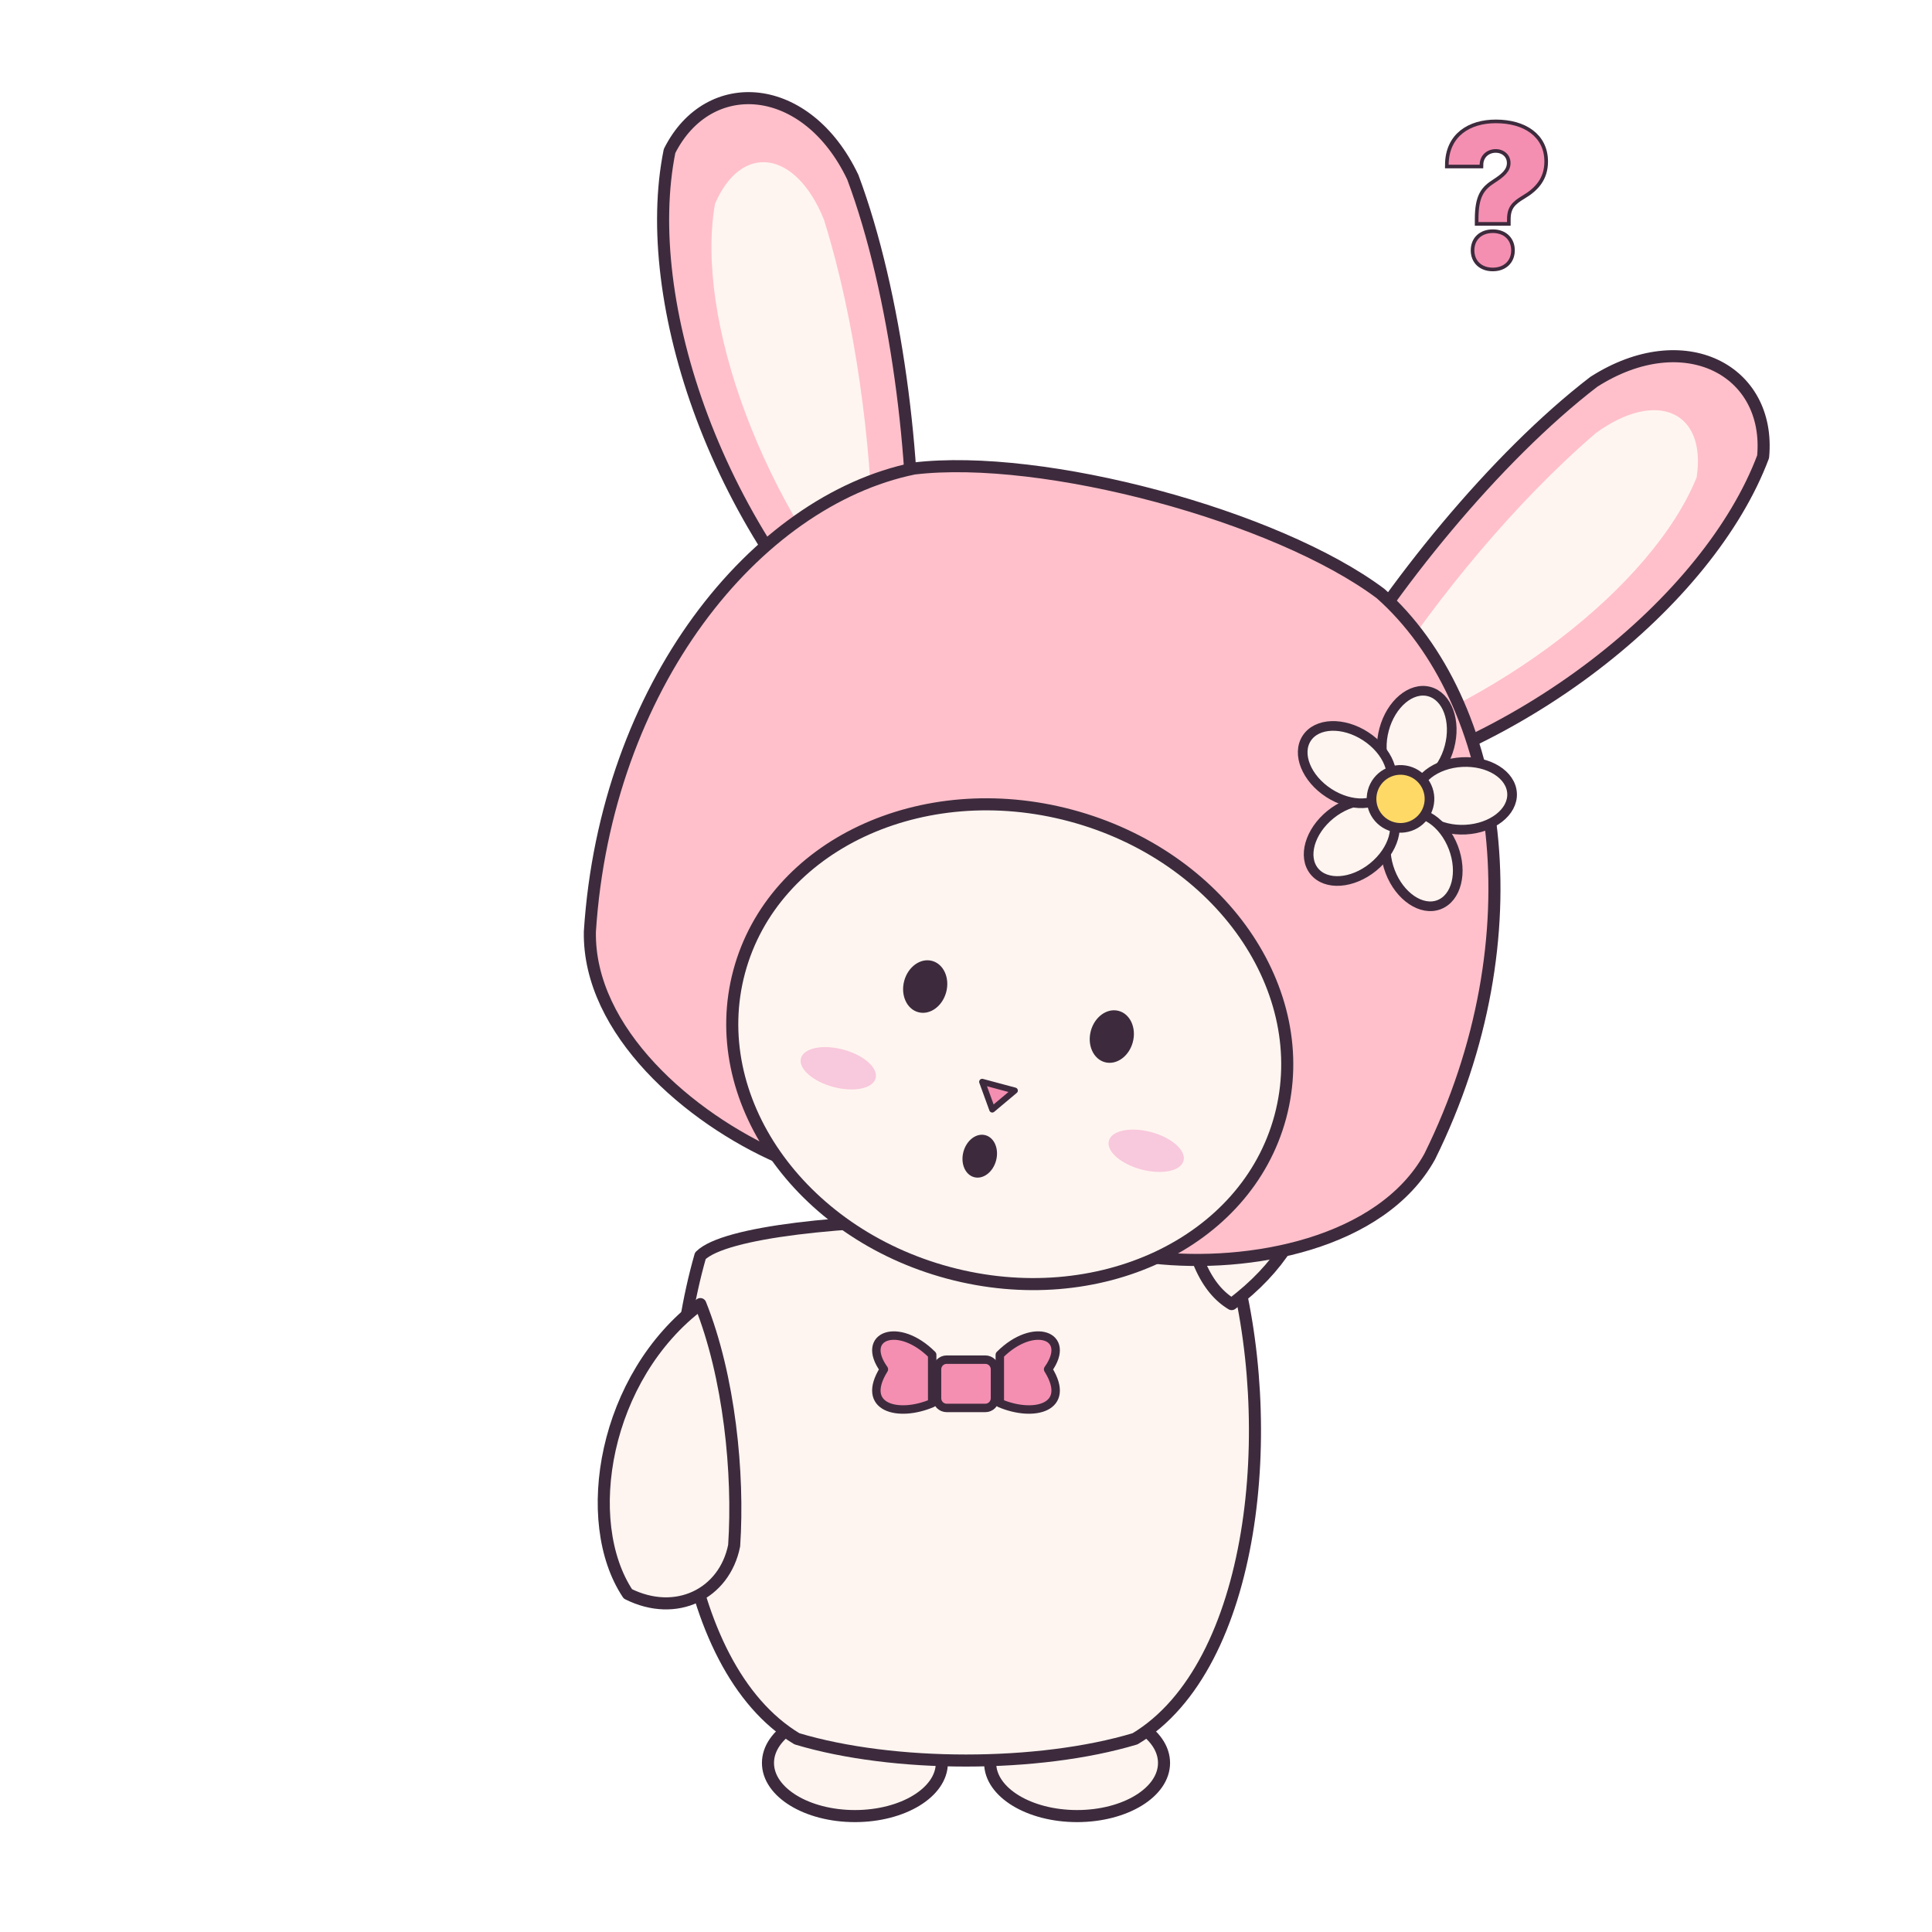
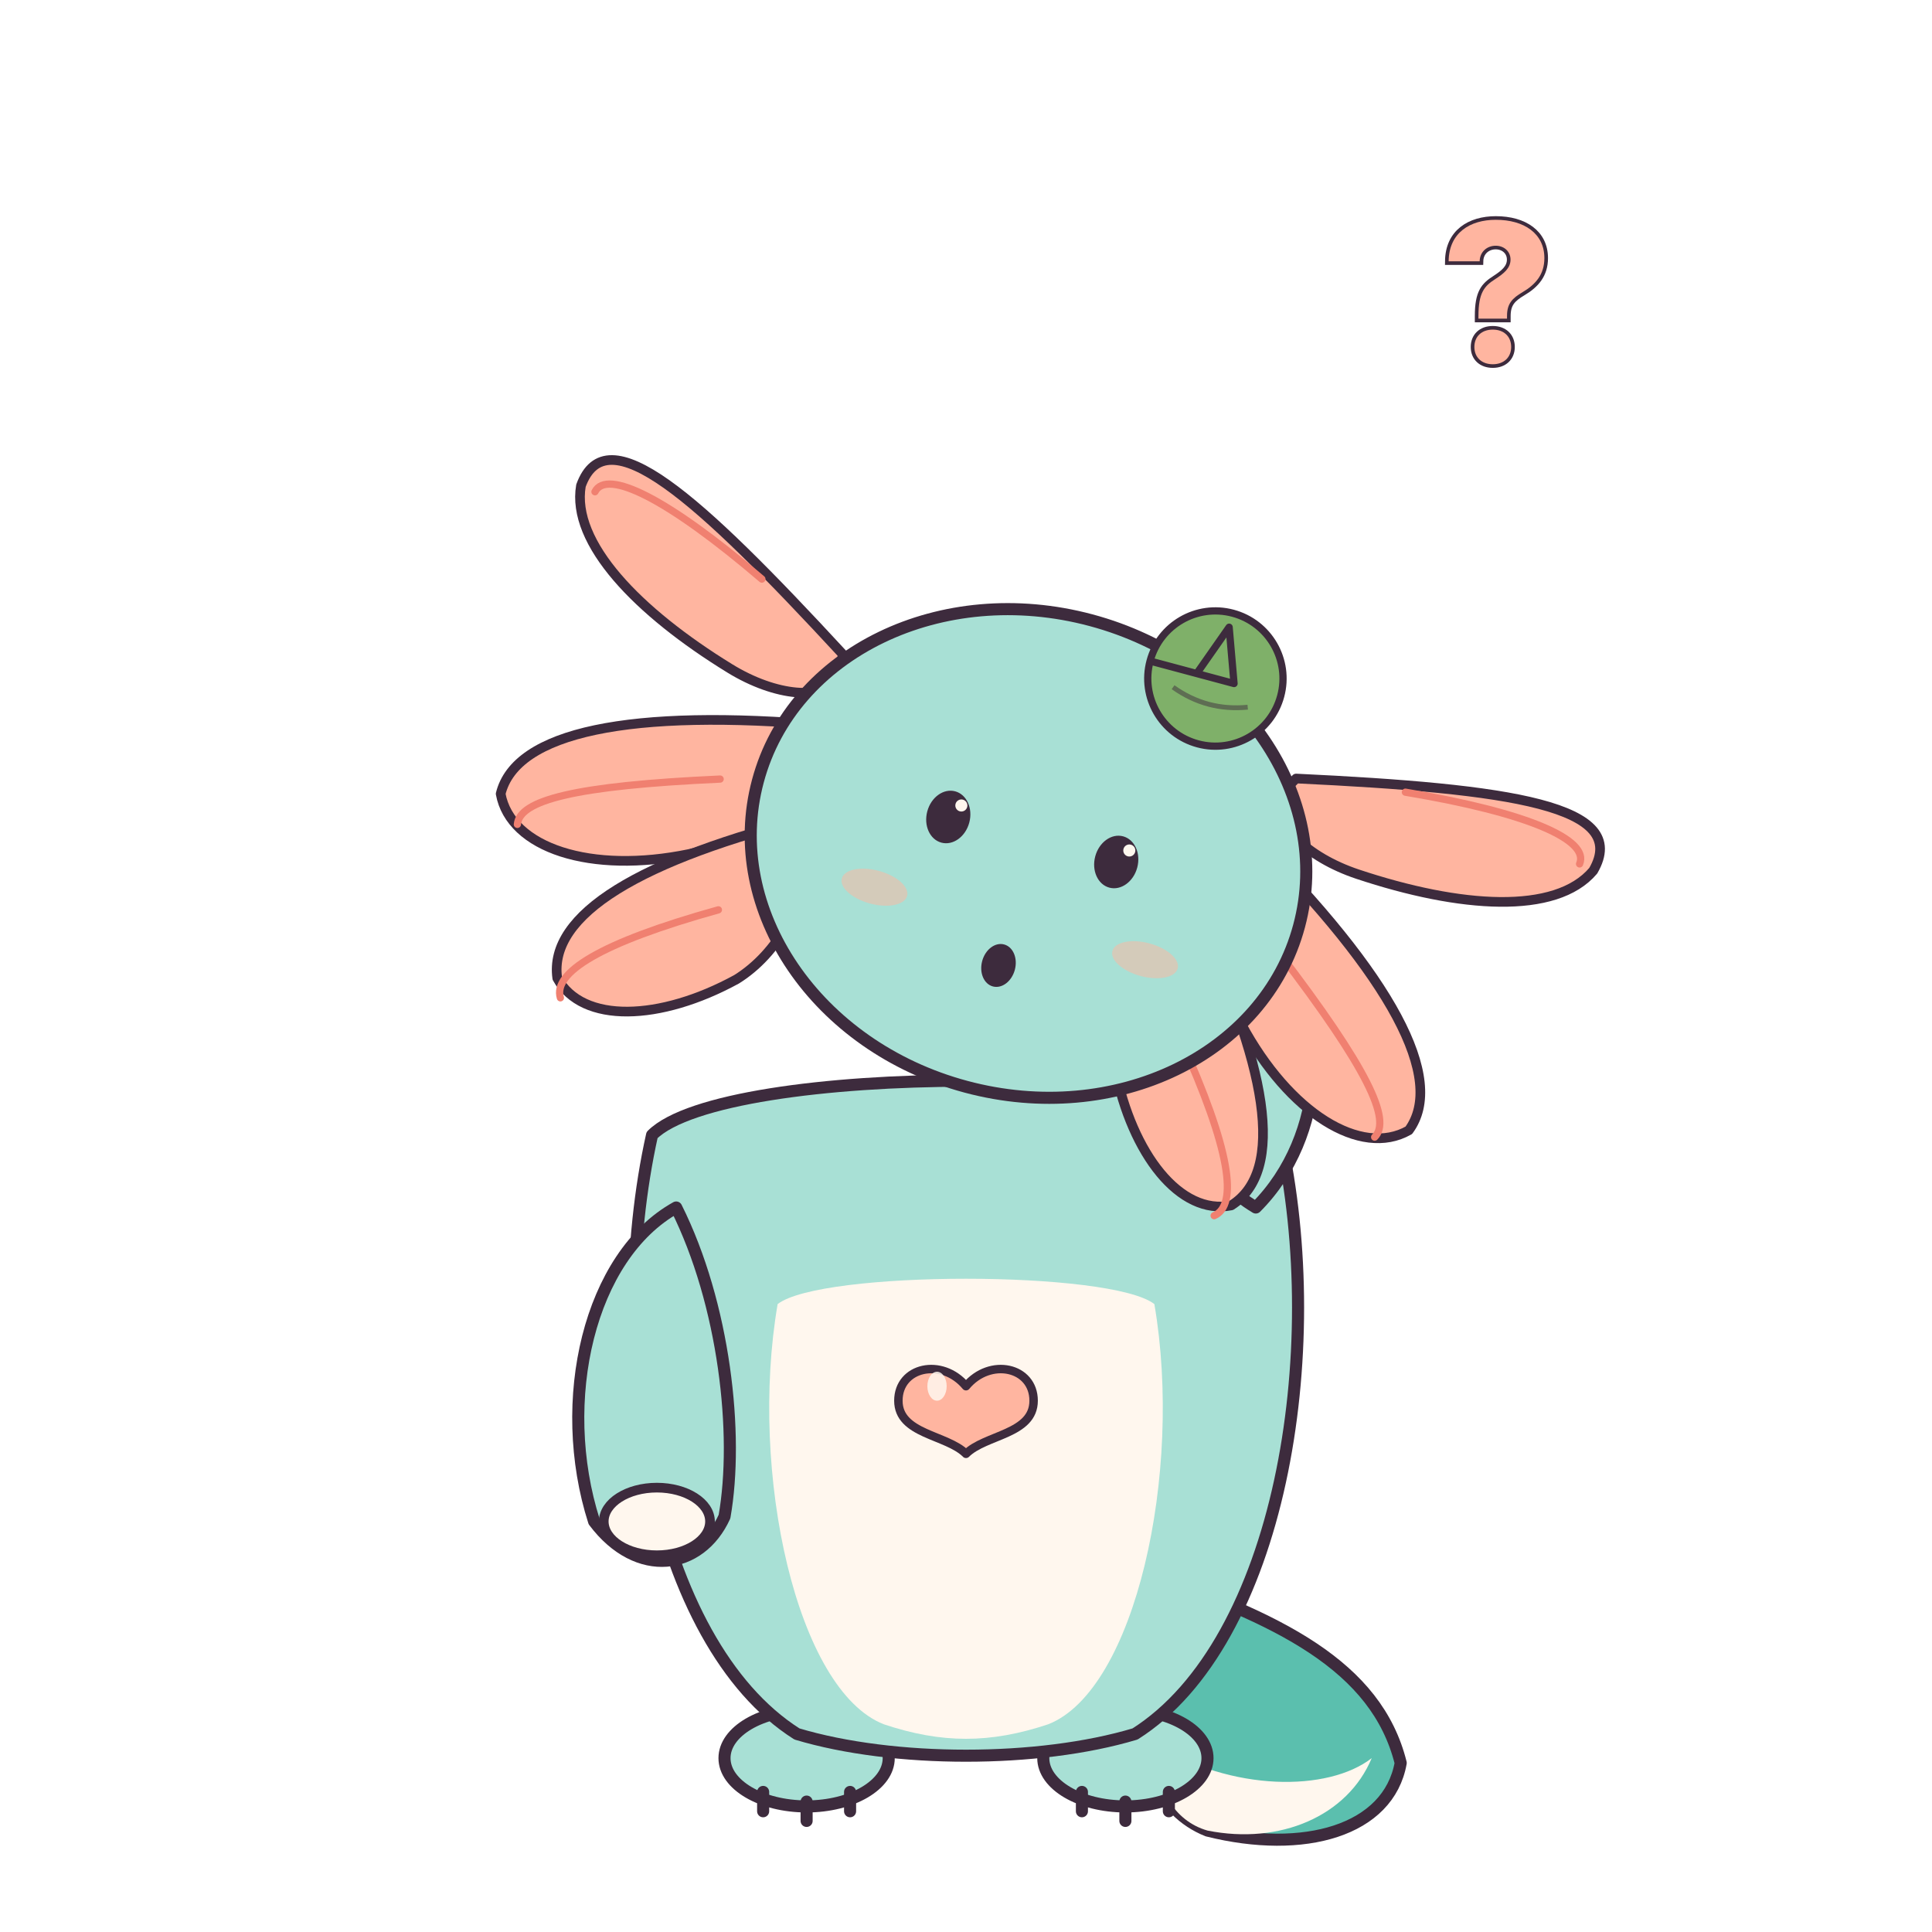
<svg xmlns="http://www.w3.org/2000/svg" viewBox="0 0 800 800" role="img" aria-label="Axel, puzzled">
  <g transform="translate(400 410)">
-     <ellipse cx="-46" cy="320" rx="36" ry="22" fill="#FFF5F0" stroke="#3D2B3D" stroke-width="5" />
-     <ellipse cx=" 46" cy="320" rx="36" ry="22" fill="#FFF5F0" stroke="#3D2B3D" stroke-width="5" />
-     <path d="       M -110 110       C -130 180, -120 280, -70 310       C -30 322,  30 322,  70 310       C  120 280, 130 180, 110 110       C  90  90,  -90  90, -110 110 Z" fill="#FFF5F0" stroke="#3D2B3D" stroke-width="5" stroke-linejoin="round" />
-     <path d="       M -110 130       C -150 160, -160 220, -140 250       C -120 260, -100 250,  -96 230       C  -94 200,  -98 160, -110 130 Z" fill="#FFF5F0" stroke="#3D2B3D" stroke-width="5" stroke-linejoin="round" />
-     <path d="       M 110 130       C 150 100, 150  60, 130  40       C 110  30,  90  50,  90  80       C  92 110, 100 124, 110 130 Z" fill="#FFF5F0" stroke="#3D2B3D" stroke-width="5" stroke-linejoin="round" />
-     <g transform="translate(0 165)">
-       <path d="M -34 -8 C -44 -22, -28 -28, -14 -14 L -14 6 C -28 12, -44 8, -34 -8 Z" fill="#F48FB1" stroke="#3D2B3D" stroke-width="3.5" stroke-linejoin="round" />
-       <path d="M  34 -8 C  44 -22,  28 -28,  14 -14 L  14 6 C  28 12,  44 8,  34 -8 Z" fill="#F48FB1" stroke="#3D2B3D" stroke-width="3.5" stroke-linejoin="round" />
-       <rect x="-12" y="-12" width="24" height="20" rx="4" fill="#F48FB1" stroke="#3D2B3D" stroke-width="3.5" />
+     <path d="M 70 240 C 130 260, 170 280, 180 320 C 175 348, 140 358, 100 348 C 80 340, 70 318, 70 280 Z" fill="#5BBFAE" stroke="#3D2B3D" stroke-width="5" stroke-linejoin="round" />
+     <path d="M 78 312 C 110 332, 150 332, 168 318 C 158 342, 130 354, 100 348 C 86 344, 78 330, 78 312 Z" fill="#FFF7EE" />
+     <g stroke="#3D2B3D" stroke-width="5" stroke-linejoin="round" stroke-linecap="round">
+       <ellipse cx="-66" cy="318" rx="34" ry="20" fill="#A8E0D5" />
+       <ellipse cx=" 66" cy="318" rx="34" ry="20" fill="#A8E0D5" />
+       <path d="M -84 332 L -84 340" fill="none" />
+       <path d="M -66 336 L -66 344" fill="none" />
+       <path d="M -48 332 L -48 340" fill="none" />
+       <path d="M  48 332 L  48 340" fill="none" />
+       <path d="M  66 336 L  66 344" fill="none" />
+       <path d="M  84 332 L  84 340" fill="none" />
    </g>
-     <g transform="rotate(15 0 90)">
-       <g transform="rotate(-22 -90 -110)">
-         <path d="           M -90 -110           C -150 -180, -170 -280, -150 -340           C -130 -370,  -90 -362,  -76 -320           C  -64 -270,  -64 -200,  -72 -150           C  -78 -126, -84 -114, -90 -110 Z" fill="#FFC0CB" stroke="#3D2B3D" stroke-width="5" stroke-linejoin="round" />
-         <path d="           M -88 -130           C -130 -190, -148 -270, -134 -316           C -120 -340,  -98 -334,  -90 -304           C  -82 -260,  -82 -210,  -86 -170           C  -88 -148, -88 -134, -88 -130 Z" fill="#FFF5F0" />
+     <path d="M -130 60 C -150 150, -130 270, -70 308 C -30 320, 30 320, 70 308 C 130 270, 150 150, 130 60 C 100 30, -100 30, -130 60 Z" fill="#A8E0D5" stroke="#3D2B3D" stroke-width="5" stroke-linejoin="round" />
+     <path d="M -78 130 C -90 200, -70 290, -34 304 C -10 312, 10 312, 34 304 C 70 290, 90 200, 78 130 C 60 116, -60 116, -78 130 Z" fill="#FFF7EE" />
+     <path d="M -120 90 C -156 110, -170 170, -154 220 C -136 244, -110 240, -100 218 C -94 184, -100 130, -120 90 Z" fill="#A8E0D5" stroke="#3D2B3D" stroke-width="5" stroke-linejoin="round" />
+     <ellipse cx="-128" cy="220" rx="22" ry="14" fill="#FFF7EE" stroke="#3D2B3D" stroke-width="4" />
+     <path d="M 120 90 C 150 60, 150 10, 130 -10 C 110 -22, 90 0, 90 30 C 92 60, 100 78, 120 90 Z" fill="#A8E0D5" stroke="#3D2B3D" stroke-width="5" stroke-linejoin="round" />
+     <ellipse cx="125" cy="-12" rx="18" ry="14" fill="#FFF7EE" stroke="#3D2B3D" stroke-width="4" />
+     <g transform="translate(0 170)">
+       <path d="M 0 22 C -8 14, -28 14, -28 0 C -28 -14, -10 -18, 0 -6 C 10 -18, 28 -14, 28 0 C 28 14, 8 14, 0 22 Z" fill="#FFB5A0" stroke="#3D2B3D" stroke-width="3.5" stroke-linejoin="round" />
+       <ellipse cx="-12" cy="-6" rx="4" ry="6" fill="#FFF7EE" opacity="0.85" />
+     </g>
+     <g transform="rotate(15 0 40)">
+       <g transform="rotate(-10 -94 -110)">
+         <g stroke="#3D2B3D" stroke-width="4" stroke-linejoin="round" stroke-linecap="round">
+           <path d="M -94 -120 C -160 -180, -200 -210, -208 -180 C -210 -156, -180 -130, -140 -110 C -120 -100, -100 -100, -94 -110 Z" fill="#FFB5A0" />
+           <path d="M -130 -148 C -172 -178, -198 -188, -202 -178" fill="none" stroke="#F08070" stroke-width="3" />
+           <path d="M -98 -90 C -180 -90, -226 -76, -230 -50 C -224 -28, -190 -20, -150 -32 C -120 -42, -100 -56, -98 -76 Z" fill="#FFB5A0" />
+           <path d="M -140 -64 C -200 -56, -222 -48, -222 -38" fill="none" stroke="#F08070" stroke-width="3" />
+           <path d="M -100 -52 C -170 -28, -206 -2, -200 24 C -188 42, -156 38, -126 18 C -110 6, -100 -16, -100 -40 Z" fill="#FFB5A0" />
+           <path d="M -136 -10 C -184 8, -202 22, -198 32" fill="none" stroke="#F08070" stroke-width="3" />
+         </g>
      </g>
-       <g transform="rotate(24 90 -110)">
-         <path d="           M 90 -110           C 150 -180, 170 -280, 150 -340           C 130 -370,  90 -362,  76 -320           C  64 -270,  64 -200,  72 -150           C  78 -126, 84 -114, 90 -110 Z" fill="#FFC0CB" stroke="#3D2B3D" stroke-width="5" stroke-linejoin="round" />
-         <path d="           M 88 -130           C 130 -190, 148 -270, 134 -316           C 120 -340,  98 -334,  90 -304           C  82 -260,  82 -210,  86 -170           C  88 -148, 88 -134, 88 -130 Z" fill="#FFF5F0" />
+       <g transform="rotate(30 94 -110)">
+         <g stroke="#3D2B3D" stroke-width="4" stroke-linejoin="round" stroke-linecap="round">
+           <path d="M 94 -120 C 160 -180, 200 -210, 208 -180 C 210 -156, 180 -130, 140 -110 C 120 -100, 100 -100, 94 -110 Z" fill="#FFB5A0" />
+           <path d="M 130 -148 C 172 -178, 198 -188, 202 -178" fill="none" stroke="#F08070" stroke-width="3" />
+           <path d="M 98 -90 C 180 -90, 226 -76, 230 -50 C 224 -28, 190 -20, 150 -32 C 120 -42, 100 -56, 98 -76 Z" fill="#FFB5A0" />
+           <path d="M 140 -64 C 200 -56, 222 -48, 222 -38" fill="none" stroke="#F08070" stroke-width="3" />
+           <path d="M 100 -52 C 170 -28, 206 -2, 200 24 C 188 42, 156 38, 126 18 C 110 6, 100 -16, 100 -40 Z" fill="#FFB5A0" />
+           <path d="M 136 -10 C 184 8, 202 22, 198 32" fill="none" stroke="#F08070" stroke-width="3" />
+         </g>
      </g>
-       <path d="         M -180 20         C -200 -80, -160 -170, -100 -200         C  -50 -220,   50 -220,  100 -200         C  160 -170,  200 -80,  180  20         C  170  60,  120  84,   80  90         L -80  90         C -120  84, -170  60, -180  20 Z" fill="#FFC0CB" stroke="#3D2B3D" stroke-width="5" stroke-linejoin="round" />
-       <ellipse cx="0" cy="20" rx="116" ry="98" fill="#FFF5F0" stroke="#3D2B3D" stroke-width="5" />
-       <ellipse cx="-40" cy="6" rx="9" ry="11" fill="#3D2B3D" />
-       <ellipse cx=" 40" cy="6" rx="9" ry="11" fill="#3D2B3D" />
-       <ellipse cx="-66" cy="48" rx="16" ry="8" fill="#F8C8DC" />
-       <ellipse cx=" 66" cy="48" rx="16" ry="8" fill="#F8C8DC" />
-       <path d="M -7 38 L 7 38 L 0 48 Z" fill="#F48FB1" stroke="#3D2B3D" stroke-width="2.5" stroke-linejoin="round" />
-       <ellipse cx="0" cy="68" rx="7" ry="9" fill="#3D2B3D" />
-       <g transform="translate(130 -120)">
-         <ellipse cx="0" cy="-26" rx="14" ry="20" fill="#FFF5F0" stroke="#3D2B3D" stroke-width="4" />
-         <ellipse cx="25" cy="-8" rx="14" ry="20" fill="#FFF5F0" stroke="#3D2B3D" stroke-width="4" transform="rotate(72 25 -8)" />
-         <ellipse cx="15" cy="22" rx="14" ry="20" fill="#FFF5F0" stroke="#3D2B3D" stroke-width="4" transform="rotate(144 15 22)" />
-         <ellipse cx="-15" cy="22" rx="14" ry="20" fill="#FFF5F0" stroke="#3D2B3D" stroke-width="4" transform="rotate(216 -15 22)" />
-         <ellipse cx="-25" cy="-8" rx="14" ry="20" fill="#FFF5F0" stroke="#3D2B3D" stroke-width="4" transform="rotate(288 -25 -8)" />
-         <circle r="12" fill="#FFD966" stroke="#3D2B3D" stroke-width="4" />
+       <ellipse cx="0" cy="-60" rx="116" ry="100" fill="#A8E0D5" stroke="#3D2B3D" stroke-width="5" />
+       <ellipse cx="-36" cy="-66" rx="9" ry="11" fill="#3D2B3D" />
+       <ellipse cx=" 36" cy="-66" rx="9" ry="11" fill="#3D2B3D" />
+       <circle cx="-32" cy="-72" r="2.5" fill="#FFF7EE" />
+       <circle cx=" 40" cy="-72" r="2.5" fill="#FFF7EE" />
+       <ellipse cx="-58" cy="-30" rx="14" ry="7" fill="#FFB5A0" opacity="0.5" />
+       <ellipse cx=" 58" cy="-30" rx="14" ry="7" fill="#FFB5A0" opacity="0.5" />
+       <ellipse cx="0" cy="-12" rx="7" ry="9" fill="#3D2B3D" />
+       <g transform="translate(56 -150)">
+         <path d="M -28 0 A 28 28 0 1 1 28 0 A 28 28 0 1 1 -28 0 L -8 0 L 0 -22 L 8 0 Z" fill="#7FB069" stroke="#3D2B3D" stroke-width="3" stroke-linejoin="round" />
+         <path d="M -16 8 Q 0 14, 16 8" fill="none" stroke="#3D2B3D" stroke-width="2" opacity="0.5" />
      </g>
    </g>
-     <g transform="translate(220 -300)">
-       <text x="0" y="0" font-family="-apple-system, 'SF Pro Rounded', 'SF Pro', 'Segoe UI', system-ui, sans-serif" font-weight="800" font-size="80" fill="#F48FB1" stroke="#3D2B3D" stroke-width="3" text-anchor="middle" paint-order="stroke">?</text>
+     <g transform="translate(220 -260)">
+       <text x="0" y="0" font-family="-apple-system, 'SF Pro Rounded', 'SF Pro', 'Segoe UI', system-ui, sans-serif" font-weight="800" font-size="80" fill="#FFB5A0" stroke="#3D2B3D" stroke-width="3" text-anchor="middle" paint-order="stroke">?</text>
    </g>
  </g>
</svg>
